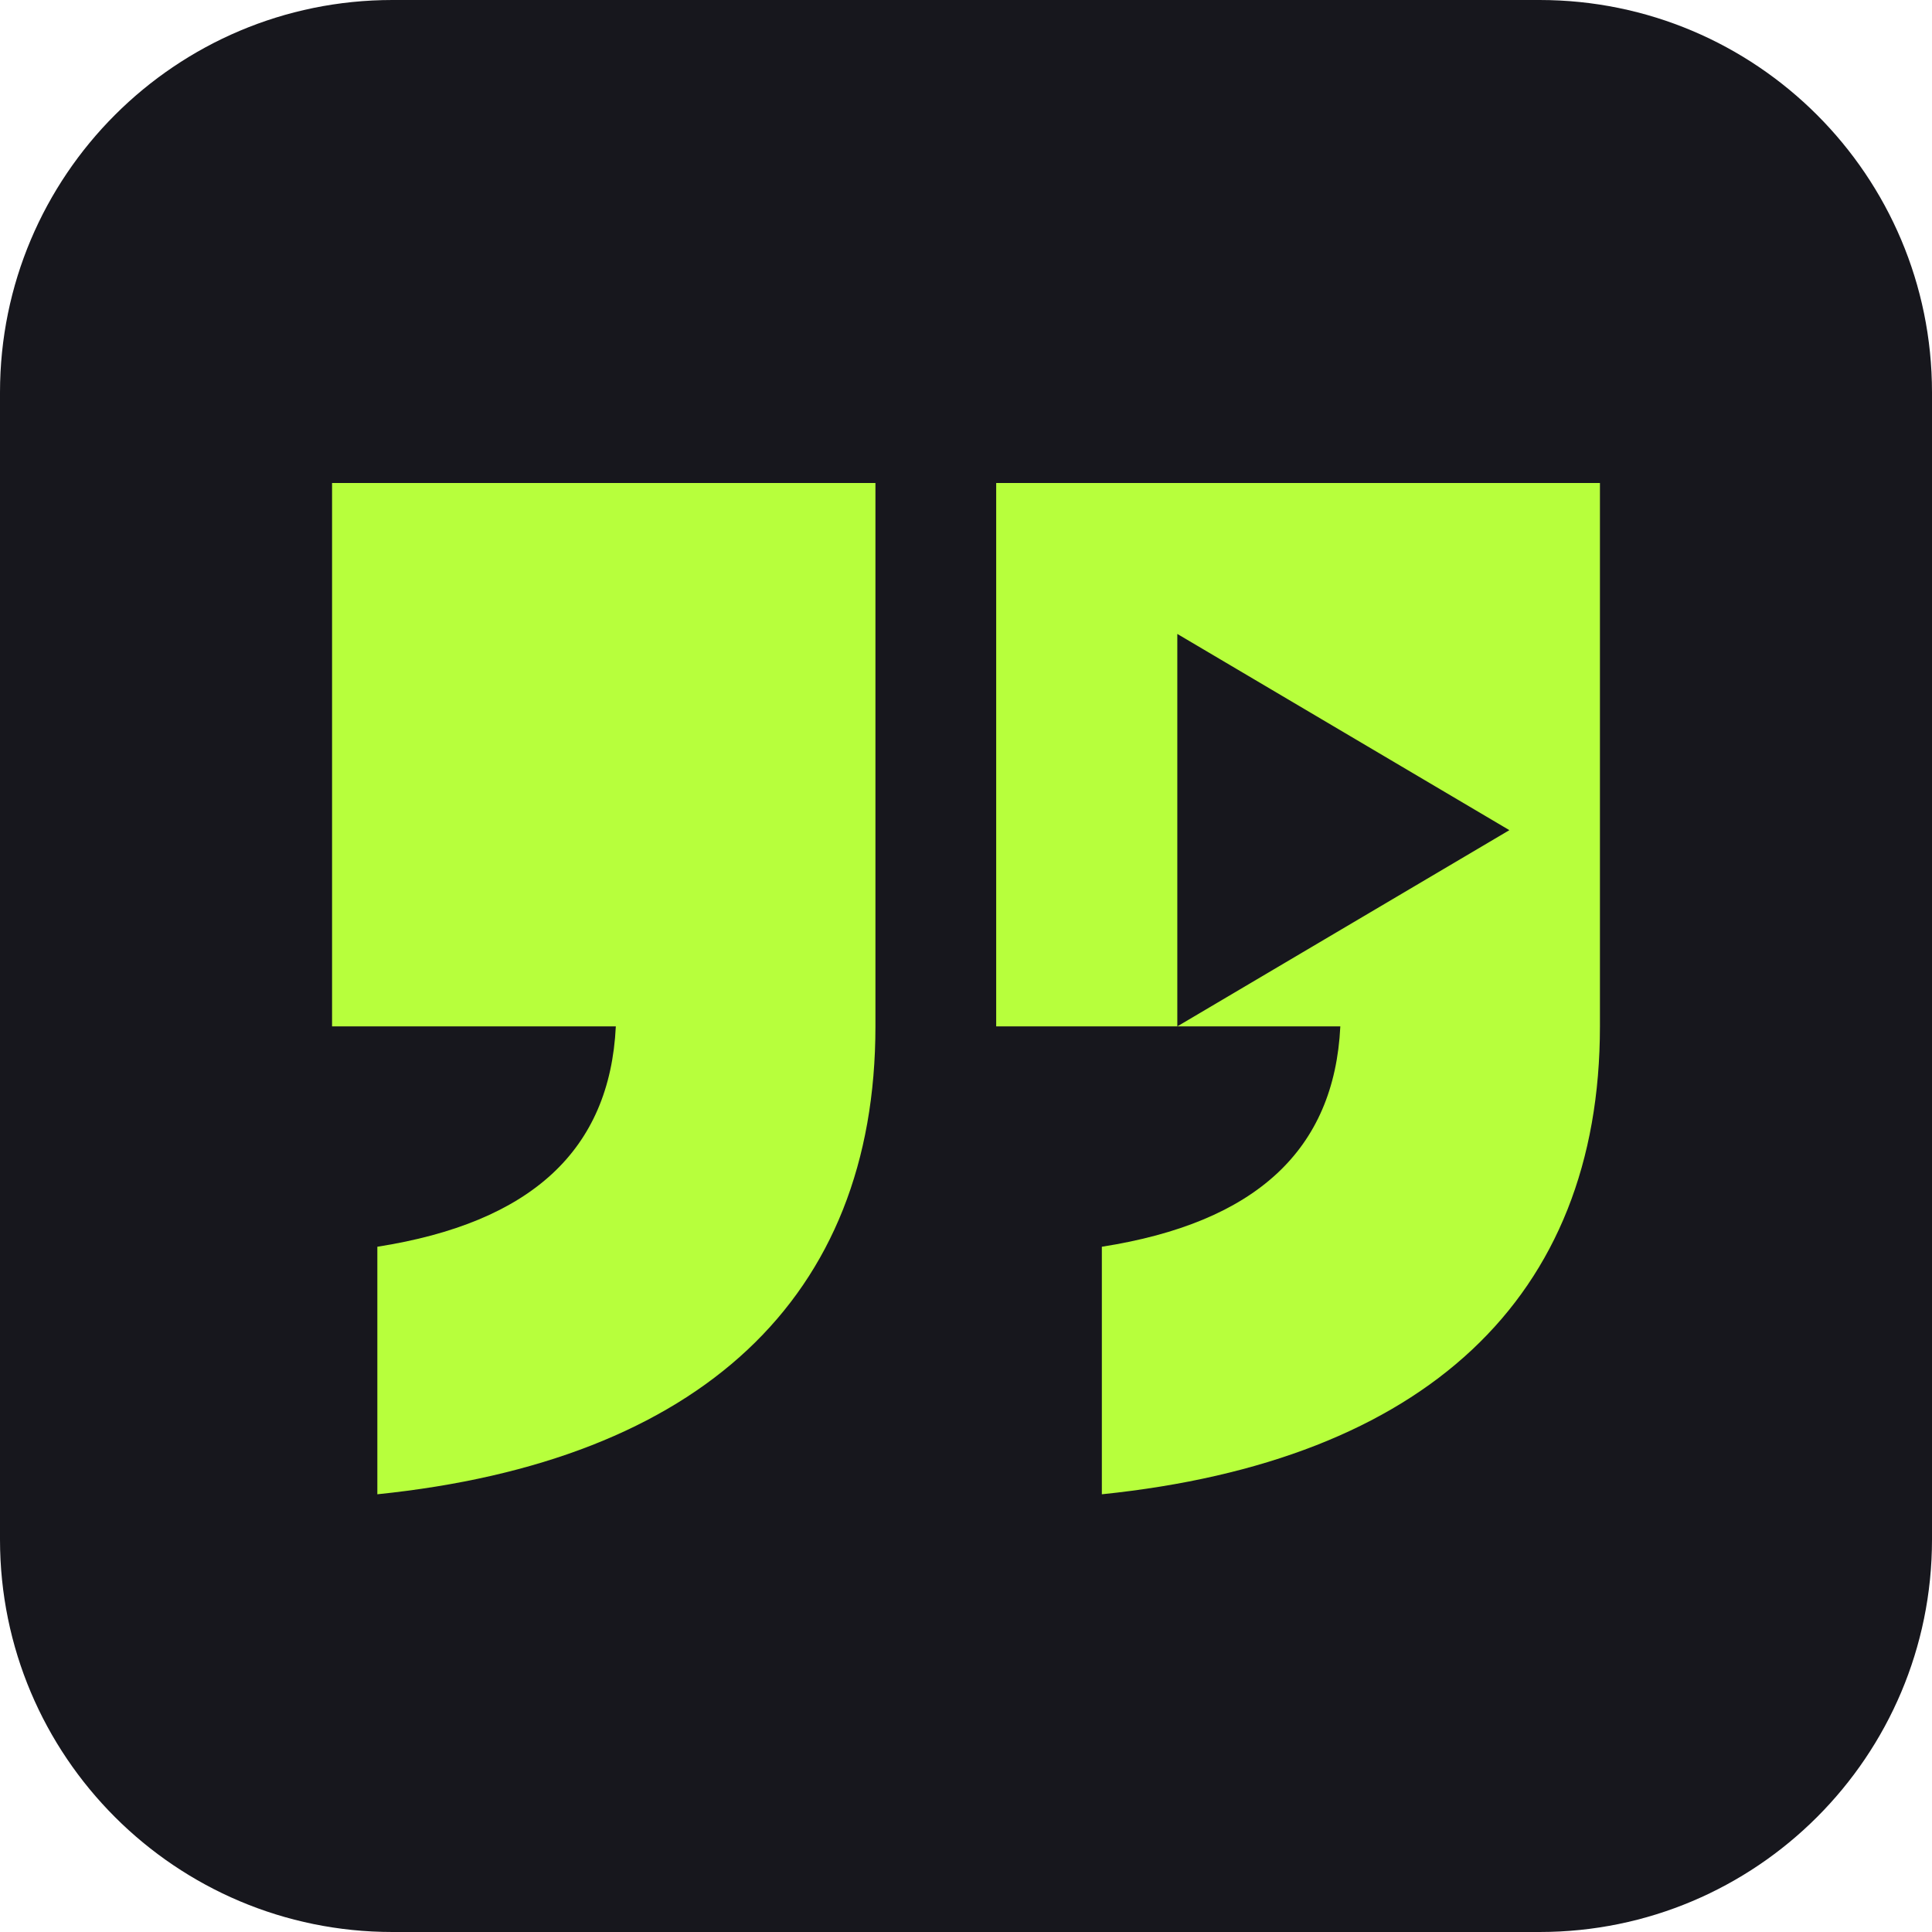
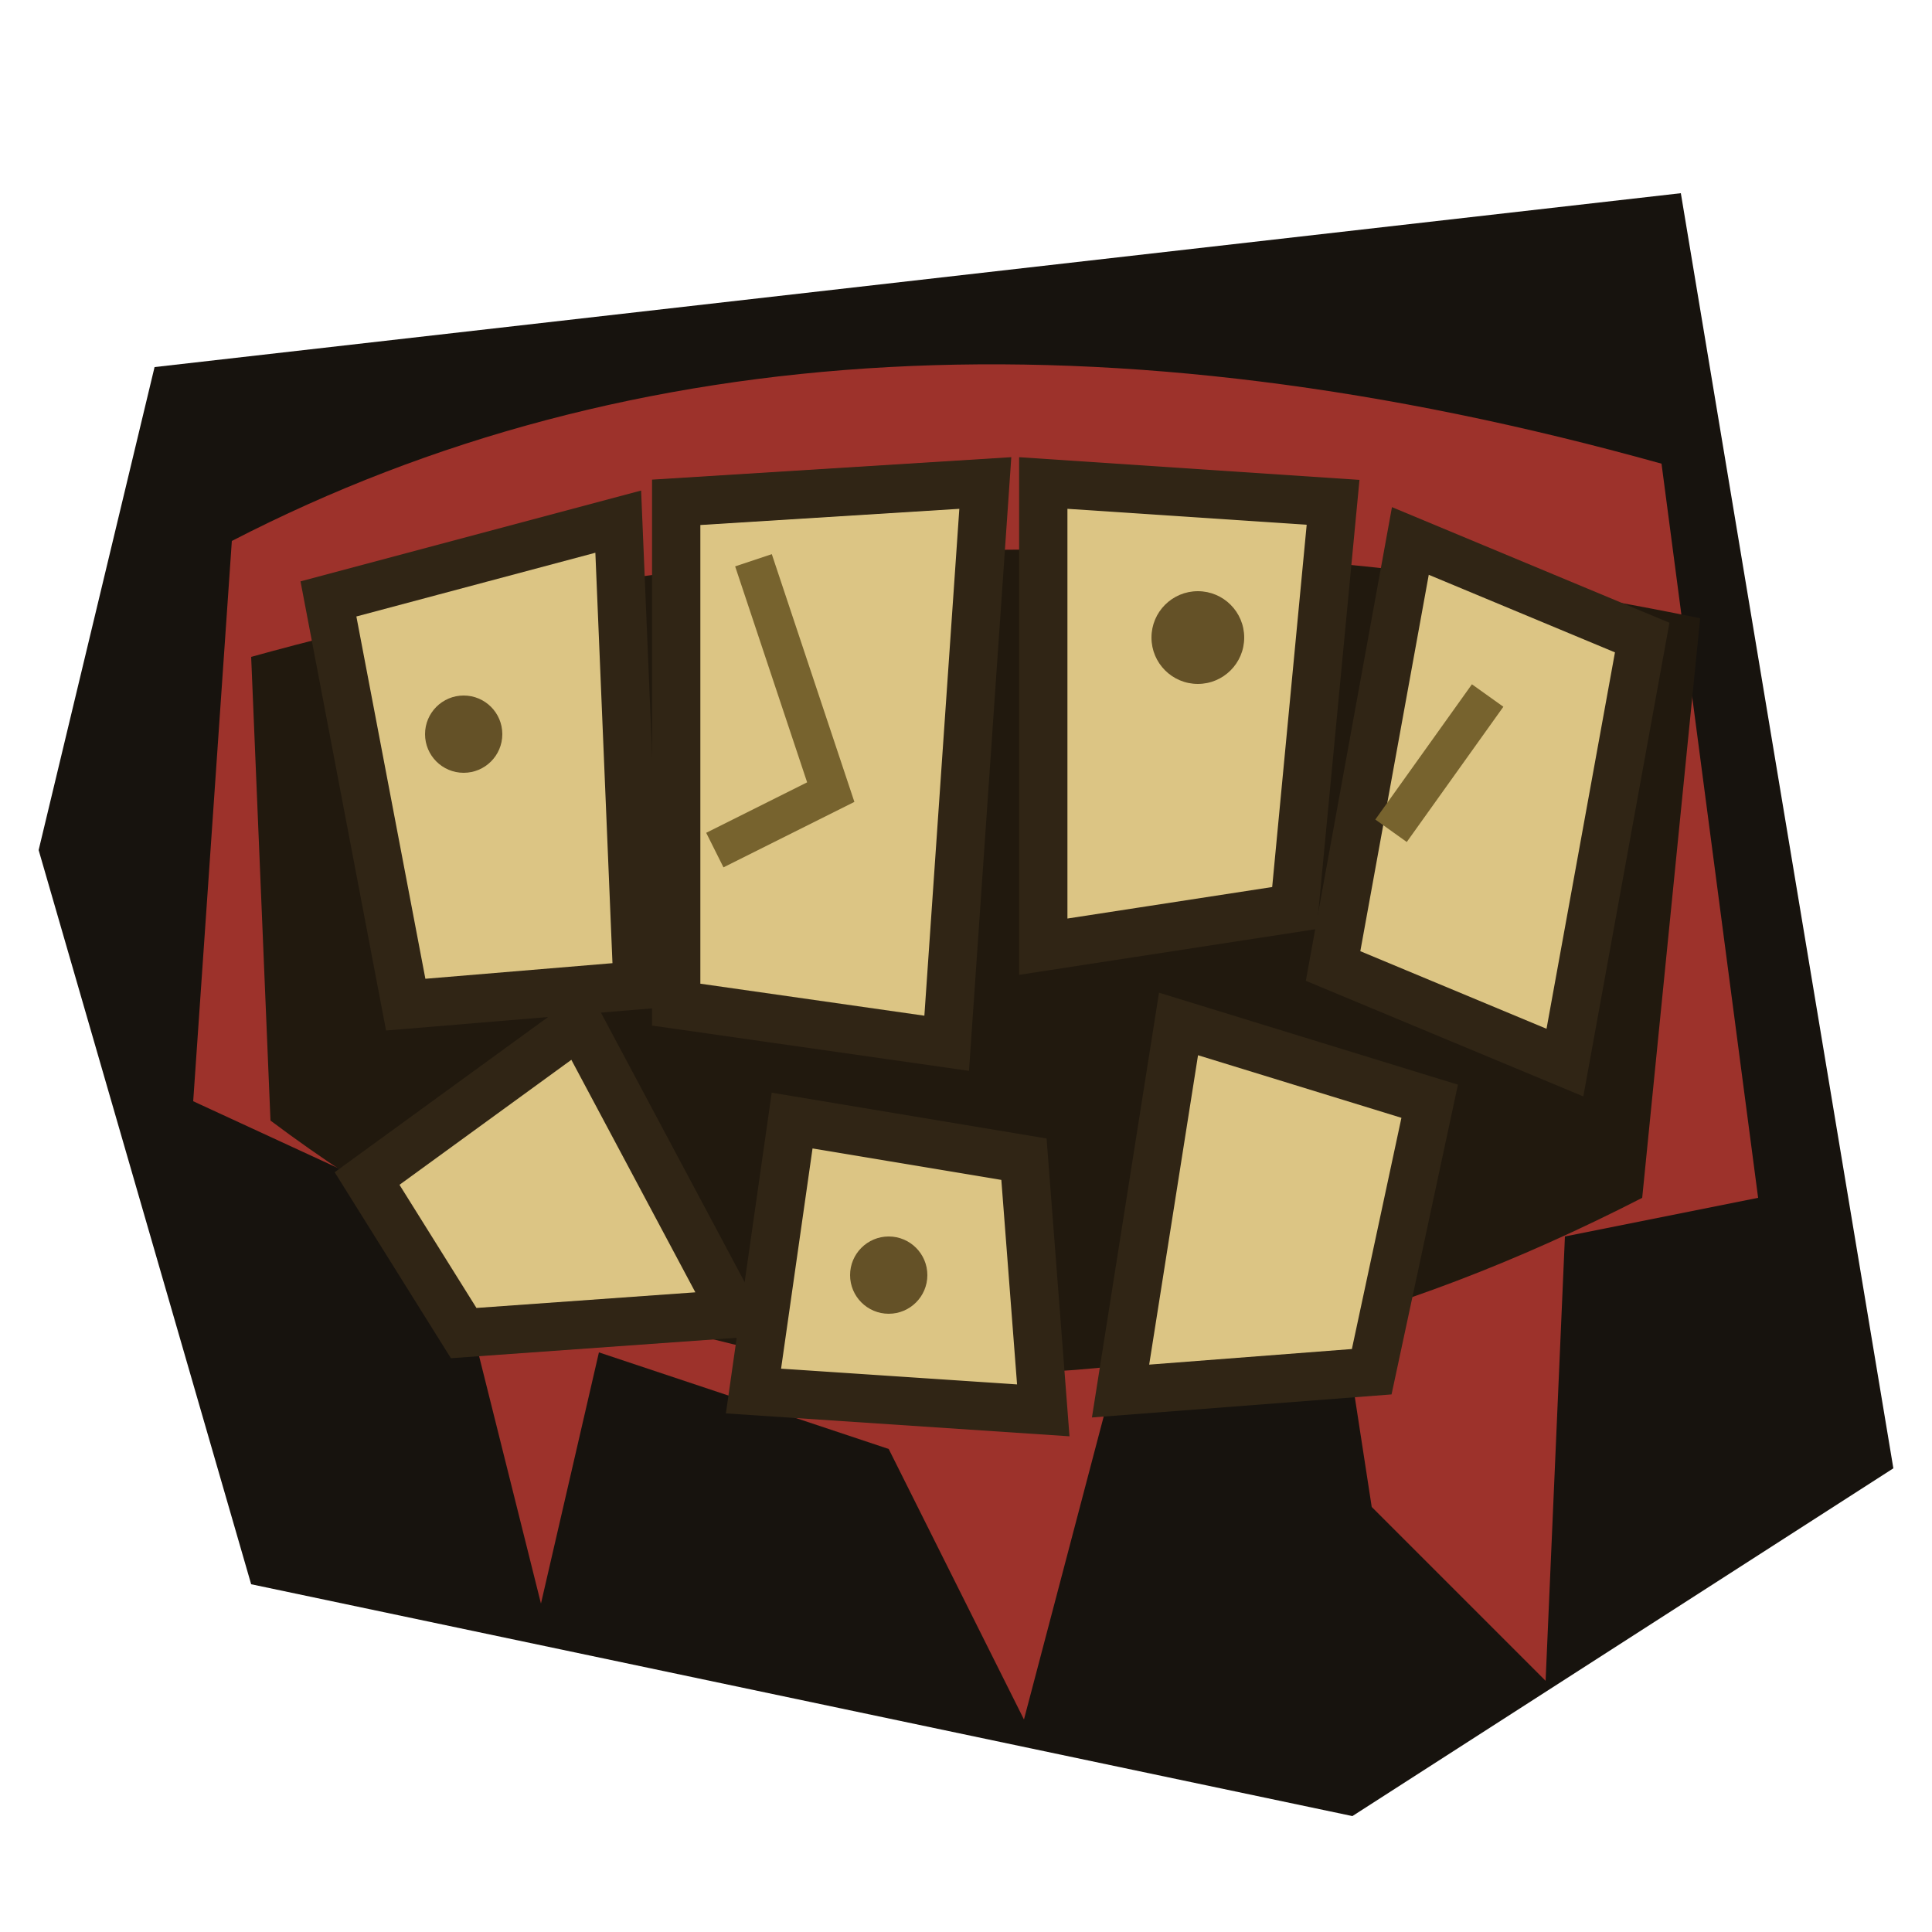
- <svg xmlns="http://www.w3.org/2000/svg" viewBox="0 0 64 64" role="img" aria-label="assmold quotation and play mark">
-   <style>
-     .tile { fill: #17171d; }
-     .mark { fill: #b7ff3c; }
-     @media (prefers-color-scheme: light) {
-       .tile { fill: #f8f5ee; }
-       .mark { fill: #477007; }
-     }
-   </style>
-   <rect class="tile" width="64" height="64" rx="13" />
-   <path class="mark" d="M11 16h18v18c0 9-5.8 14.4-16.5 15.5v-8.2c5.1-.8 7.7-3.2 7.9-7.3H11V16Zm22 0h20v18c0 9-5.8 14.4-16.5 15.5v-8.2c5.1-.8 7.7-3.2 7.9-7.3H33V16Z" />
-   <path class="tile" d="m39 21 11 6.5L39 34V21Z" />
+ <svg xmlns="http://www.w3.org/2000/svg" viewBox="0 0 100 100" role="img" aria-label="Assmold crooked teeth mark">
+   <path fill="#17130e" d="M8 19 87 10 98 76 70 94 13 82 2 44Z" />
+   <path fill="#9d322b" d="M12 28Q43 12 86 24L91 62 81 64 80 87 71 78 69 65 58 70 53 89 46 75 31 70 28 83 23 63 10 57Z" />
+   <path fill="#21190e" d="M13 34Q49 24 88 32L85 62Q46 82 14 58Z" />
+   <g fill="#dcc584" stroke="#302515" stroke-width="2.5">
+     <path d="m17 31 15-4 1 24-12 1Z" />
+     <path d="m35 26 16-1-2 29-14-2Z" />
+     <path d="m54 25 15 1-2 21-13 2Z" />
+     <path d="m73 28 12 5-4 22-12-5Z" />
+     <path d="m19 61 11-8 8 15-14 1Z" />
+     <path d="m41 58 12 2 1 13-15-1Z" />
+     <path d="m61 53 13 4-3 14-13 1Z" />
+   </g>
+   <path d="m39 29 4 12-6 3m40-8-5 7" fill="none" stroke="#77632e" stroke-width="2" />
+   <g fill="#645127">
+     <circle cx="24" cy="38" r="2" />
+     <circle cx="62" cy="33" r="2.4" />
+     <circle cx="46" cy="66" r="2" />
+   </g>
</svg>
